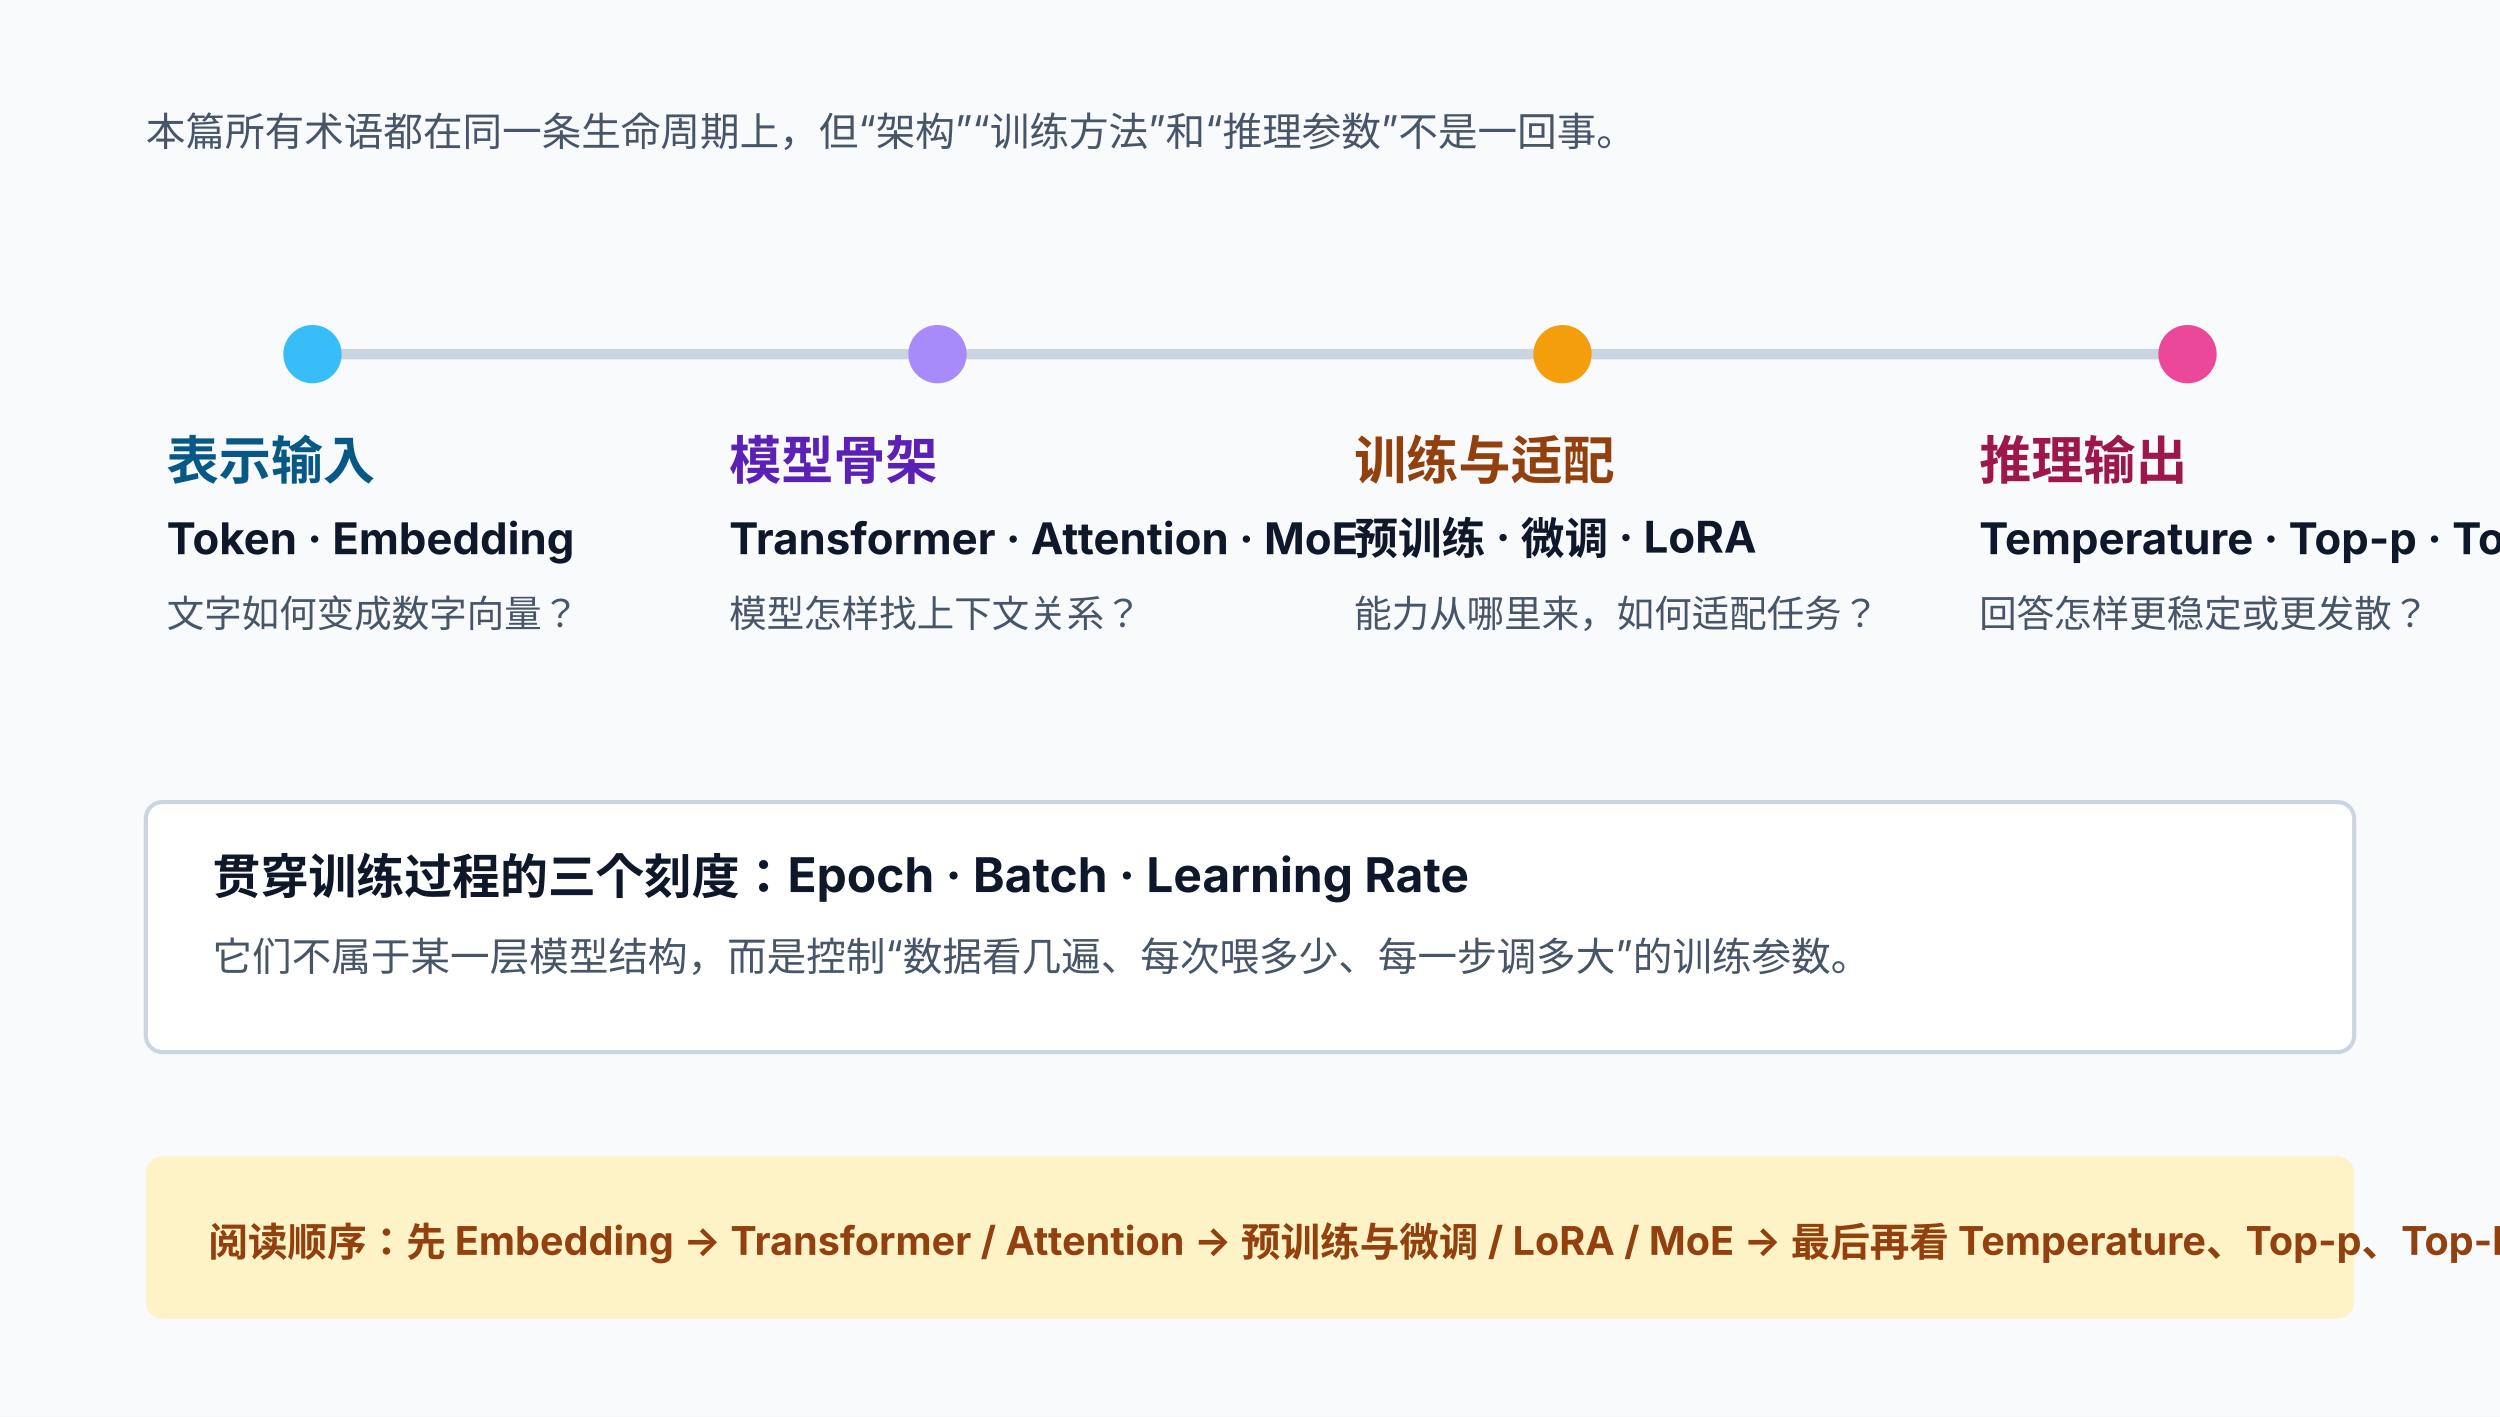
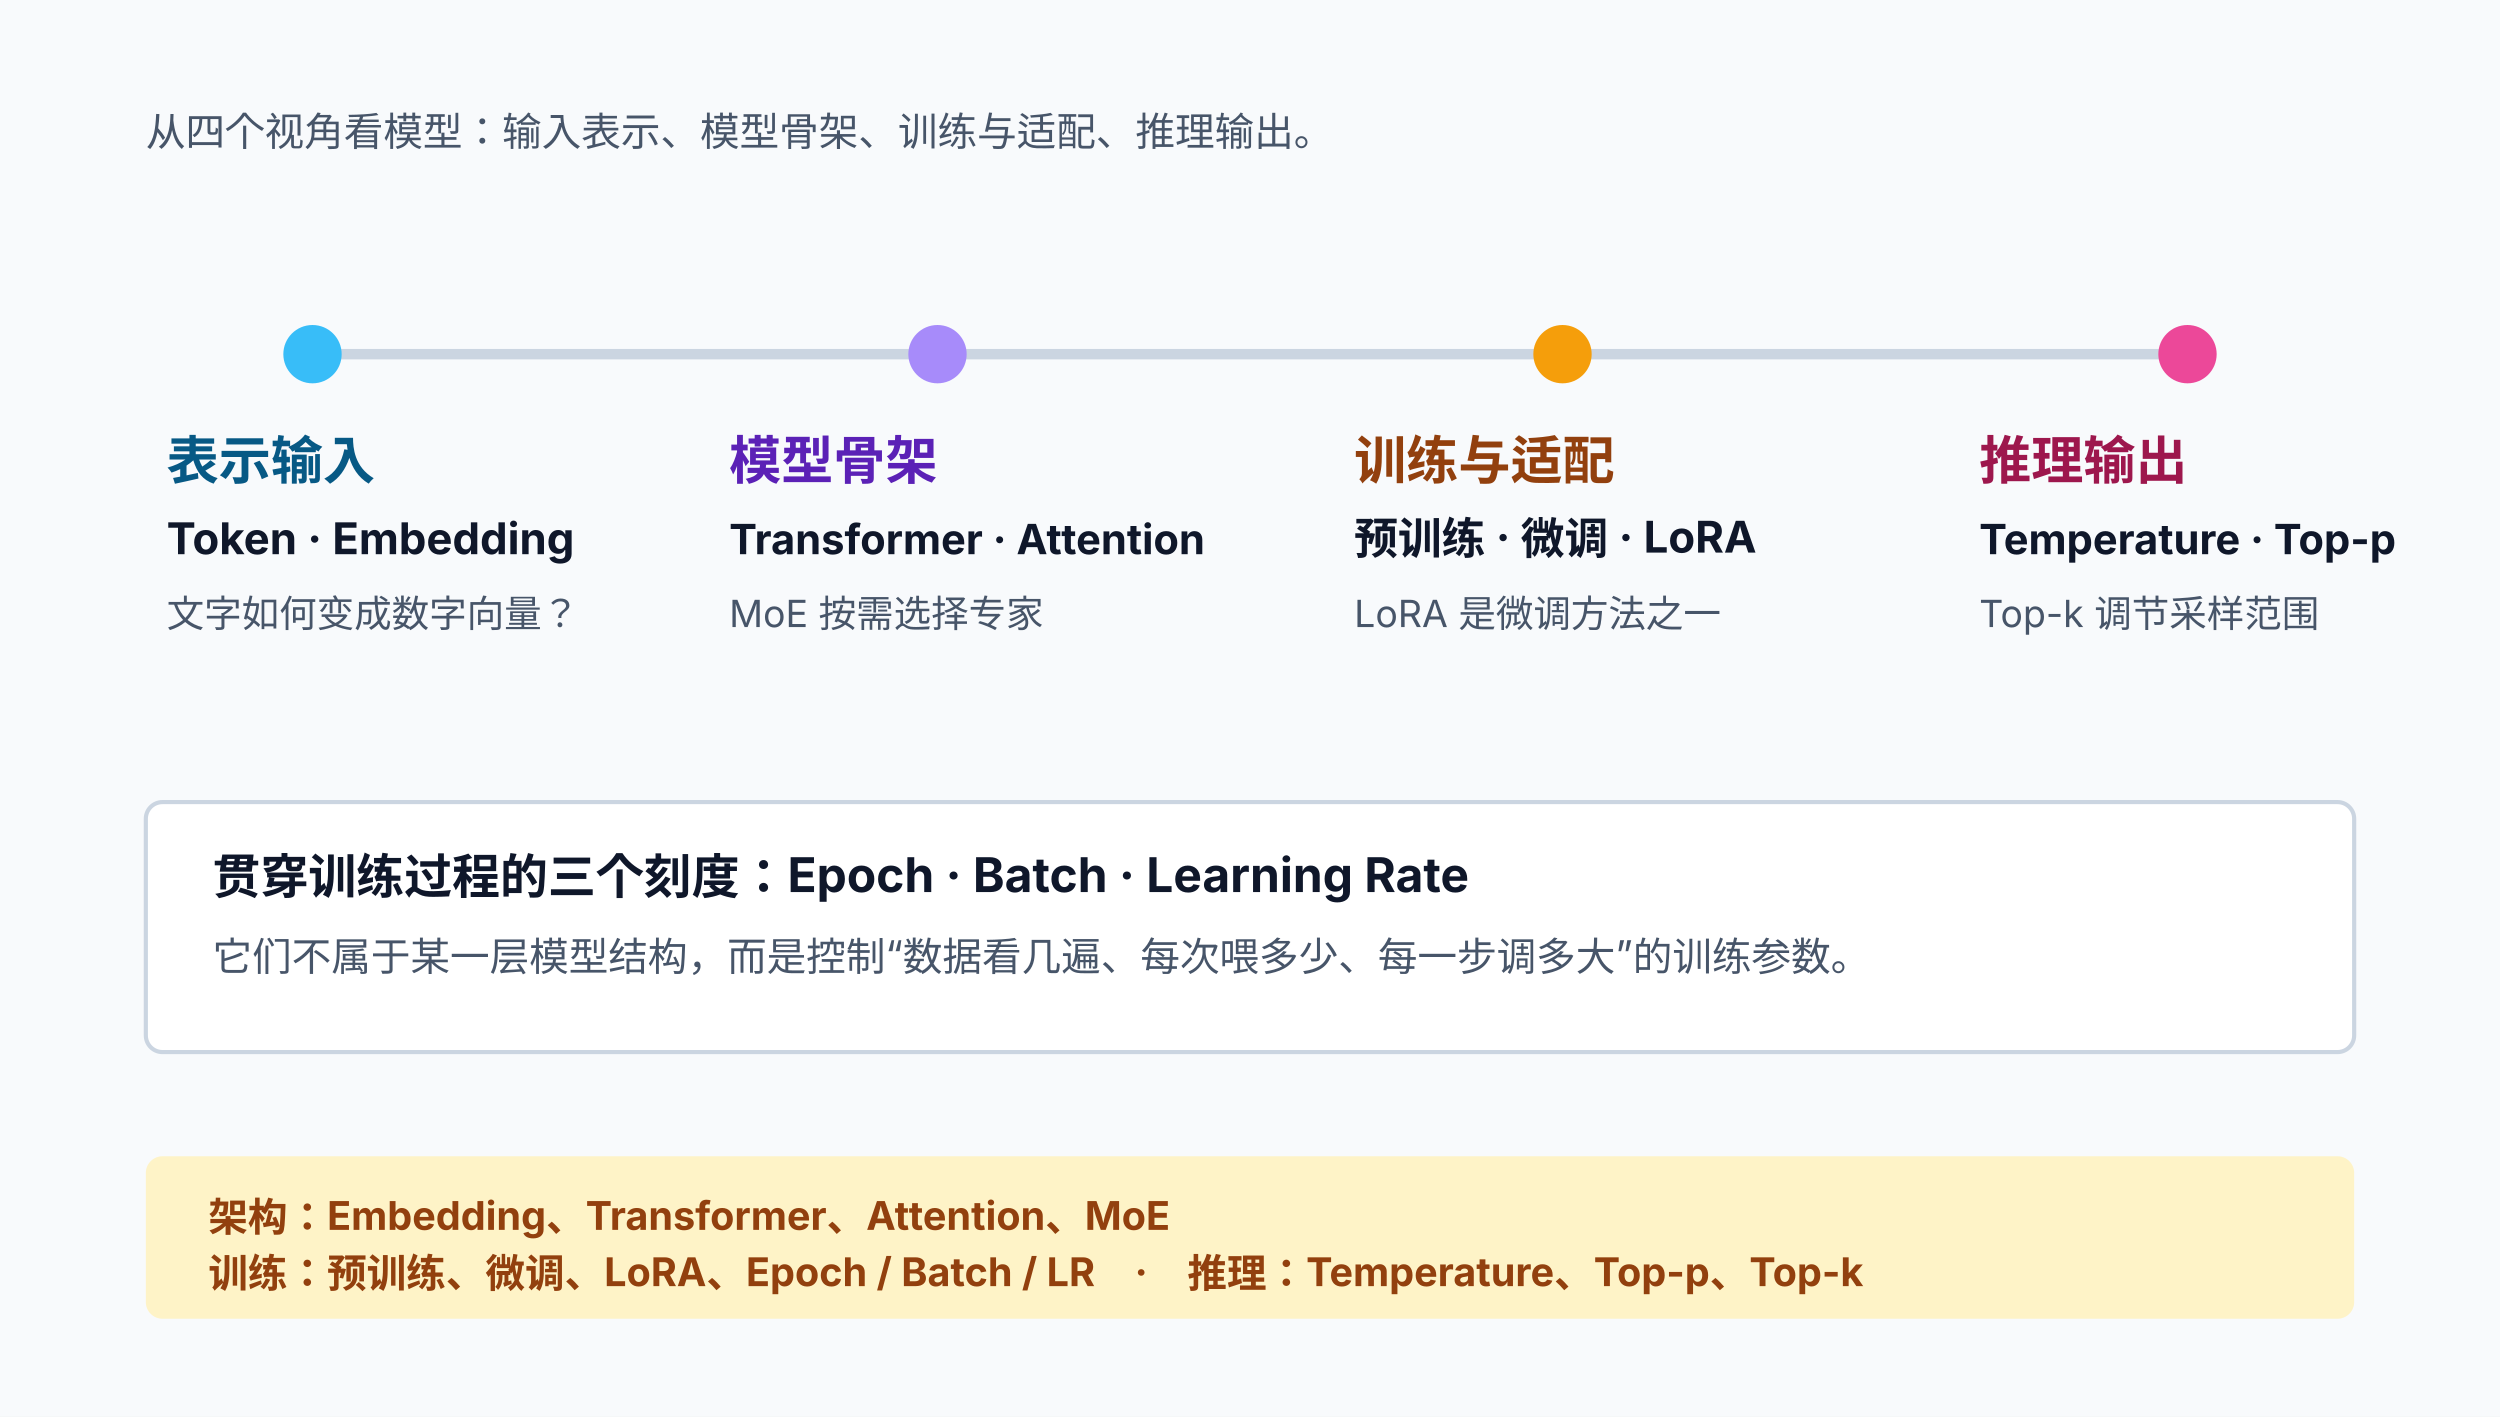
<svg xmlns="http://www.w3.org/2000/svg" viewBox="0 0 1200 680" role="img" aria-labelledby="title desc">
  <rect width="1200" height="680" fill="#f8fafc" />
  <g font-family="-apple-system,BlinkMacSystemFont,'Segoe UI','Microsoft YaHei',sans-serif">
-     <text x="70" y="70" fill="#475569" font-size="19">本篇所有术语都在同一条生命周期上，但“架构”“训练方法”和“推理参数”不是一回事。</text>
+     <text x="70" y="70" fill="#475569" font-size="19">从四个视角看模型：输入表示、模型骨架、训练与适配、推理输出。</text>
    <path d="M150 170H1050" stroke="#cbd5e1" stroke-width="5" />
    <circle cx="150" cy="170" r="14" fill="#38bdf8" />
    <circle cx="450" cy="170" r="14" fill="#a78bfa" />
    <circle cx="750" cy="170" r="14" fill="#f59e0b" />
    <circle cx="1050" cy="170" r="14" fill="#ec4899" />
    <text x="80" y="230" fill="#075985" font-size="25" font-weight="700">表示输入</text>
    <text x="80" y="266" fill="#0f172a" font-size="21" font-weight="700">Token · Embedding</text>
    <text x="80" y="301" fill="#475569" font-size="18">文字如何变成数字向量？</text>
    <text x="350" y="230" fill="#5b21b6" font-size="25" font-weight="700">模型骨架</text>
-     <text x="350" y="266" fill="#0f172a" font-size="21" font-weight="700">Transformer · Attention · MoE</text>
-     <text x="350" y="301" fill="#475569" font-size="18">模型怎样找上下文关系？</text>
+     <text x="350" y="266" fill="#0f172a" font-size="20" font-weight="700">Transformer · Attention</text>
+     <text x="350" y="301" fill="#475569" font-size="18">MoE 按需选择专家</text>
    <text x="650" y="230" fill="#92400e" font-size="25" font-weight="700">训练与适配</text>
    <text x="650" y="266" fill="#0f172a" font-size="21" font-weight="700">预训练 · 微调 · LoRA</text>
-     <text x="650" y="301" fill="#475569" font-size="18">能力从哪里来，如何适配任务？</text>
+     <text x="650" y="301" fill="#475569" font-size="18">LoRA 是微调方法之一</text>
    <text x="950" y="230" fill="#9d174d" font-size="25" font-weight="700">推理输出</text>
-     <text x="950" y="266" fill="#0f172a" font-size="21" font-weight="700">Temperature · Top-p · Top-k</text>
-     <text x="950" y="301" fill="#475569" font-size="18">回答怎样更稳定或更发散？</text>
+     <text x="950" y="266" fill="#0f172a" font-size="20" font-weight="700">Temperature · Top-p</text>
+     <text x="950" y="301" fill="#475569" font-size="18">Top-k 调节采样范围</text>
    <rect x="70" y="385" width="1060" height="120" rx="8" fill="#fff" stroke="#cbd5e1" stroke-width="2" />
    <text x="102" y="429" fill="#0f172a" font-size="23" font-weight="700">贯穿训练过程的三个刻度：Epoch · Batch · Learning Rate</text>
    <text x="102" y="466" fill="#475569" font-size="19">它们不属于某一层模型结构，而是控制“数据看几遍、每次喂多少、每一步调多大”的训练参数。</text>
    <rect x="70" y="555" width="1060" height="78" rx="8" fill="#fef3c7" />
-     <text x="100" y="603" fill="#92400e" font-size="19" font-weight="700">阅读顺序：先 Embedding → Transformer / Attention → 预训练与微调 / LoRA / MoE → 最后再看 Temperature、Top-p、Top-k。</text>
+     <text x="100" y="591" fill="#92400e" font-size="19" font-weight="700">架构：Embedding、Transformer、Attention、MoE</text>
+     <text x="100" y="618" fill="#92400e" font-size="19" font-weight="700">训练：预训练、微调、LoRA、Epoch / Batch / LR　·　推理：Temperature、Top-p、Top-k</text>
  </g>
</svg>
